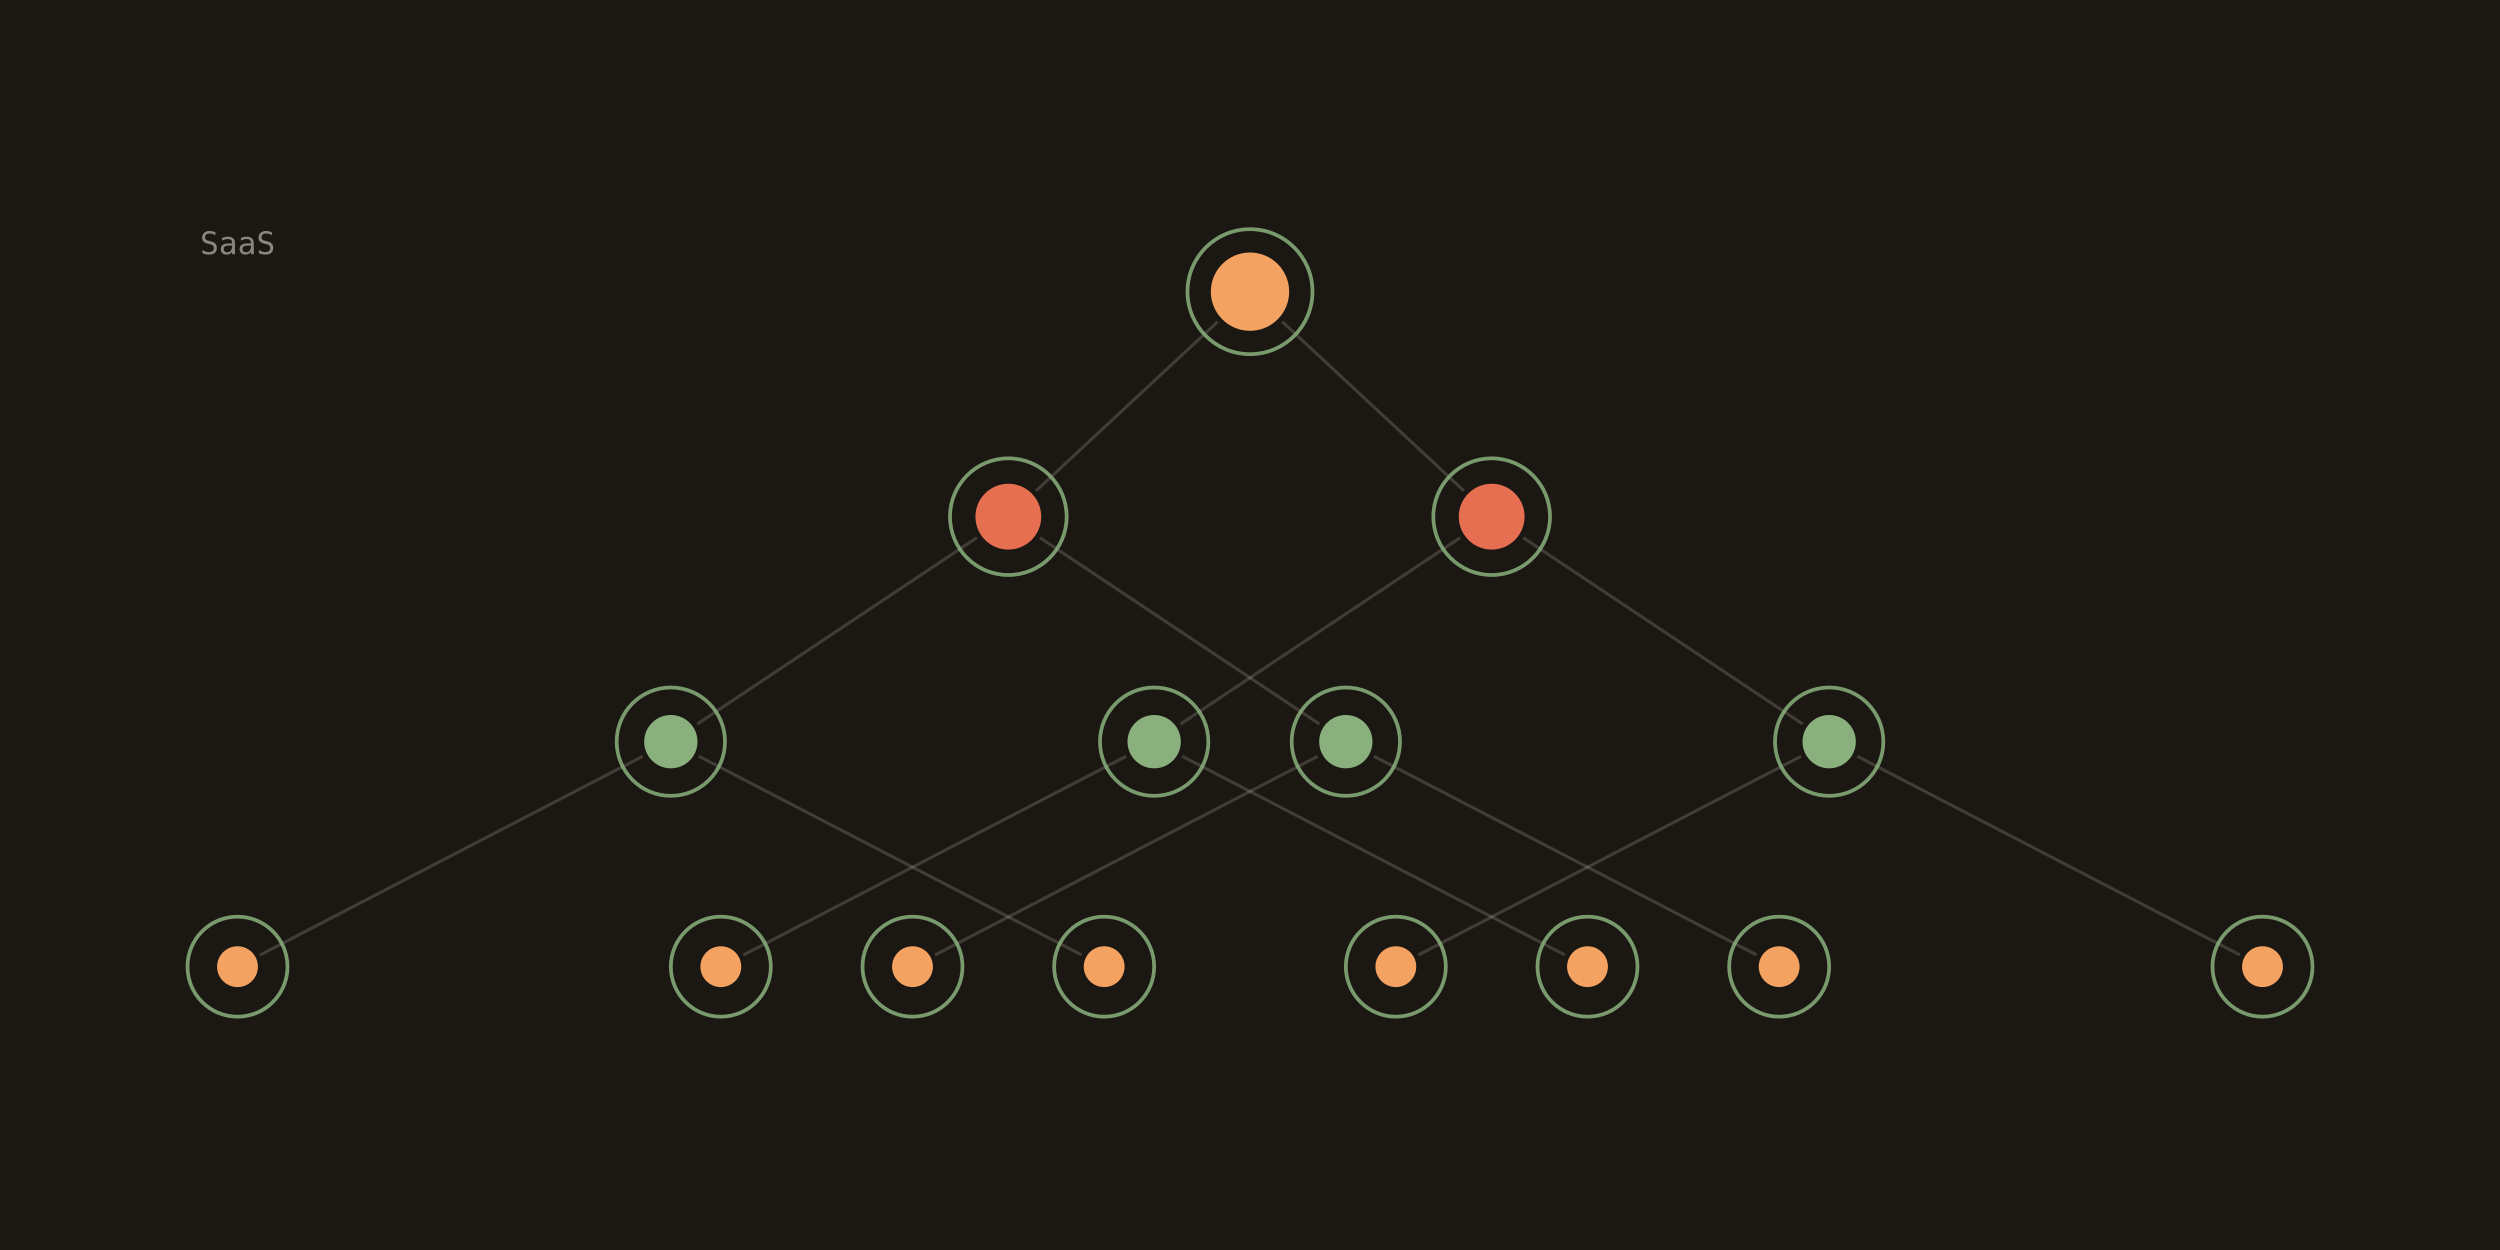
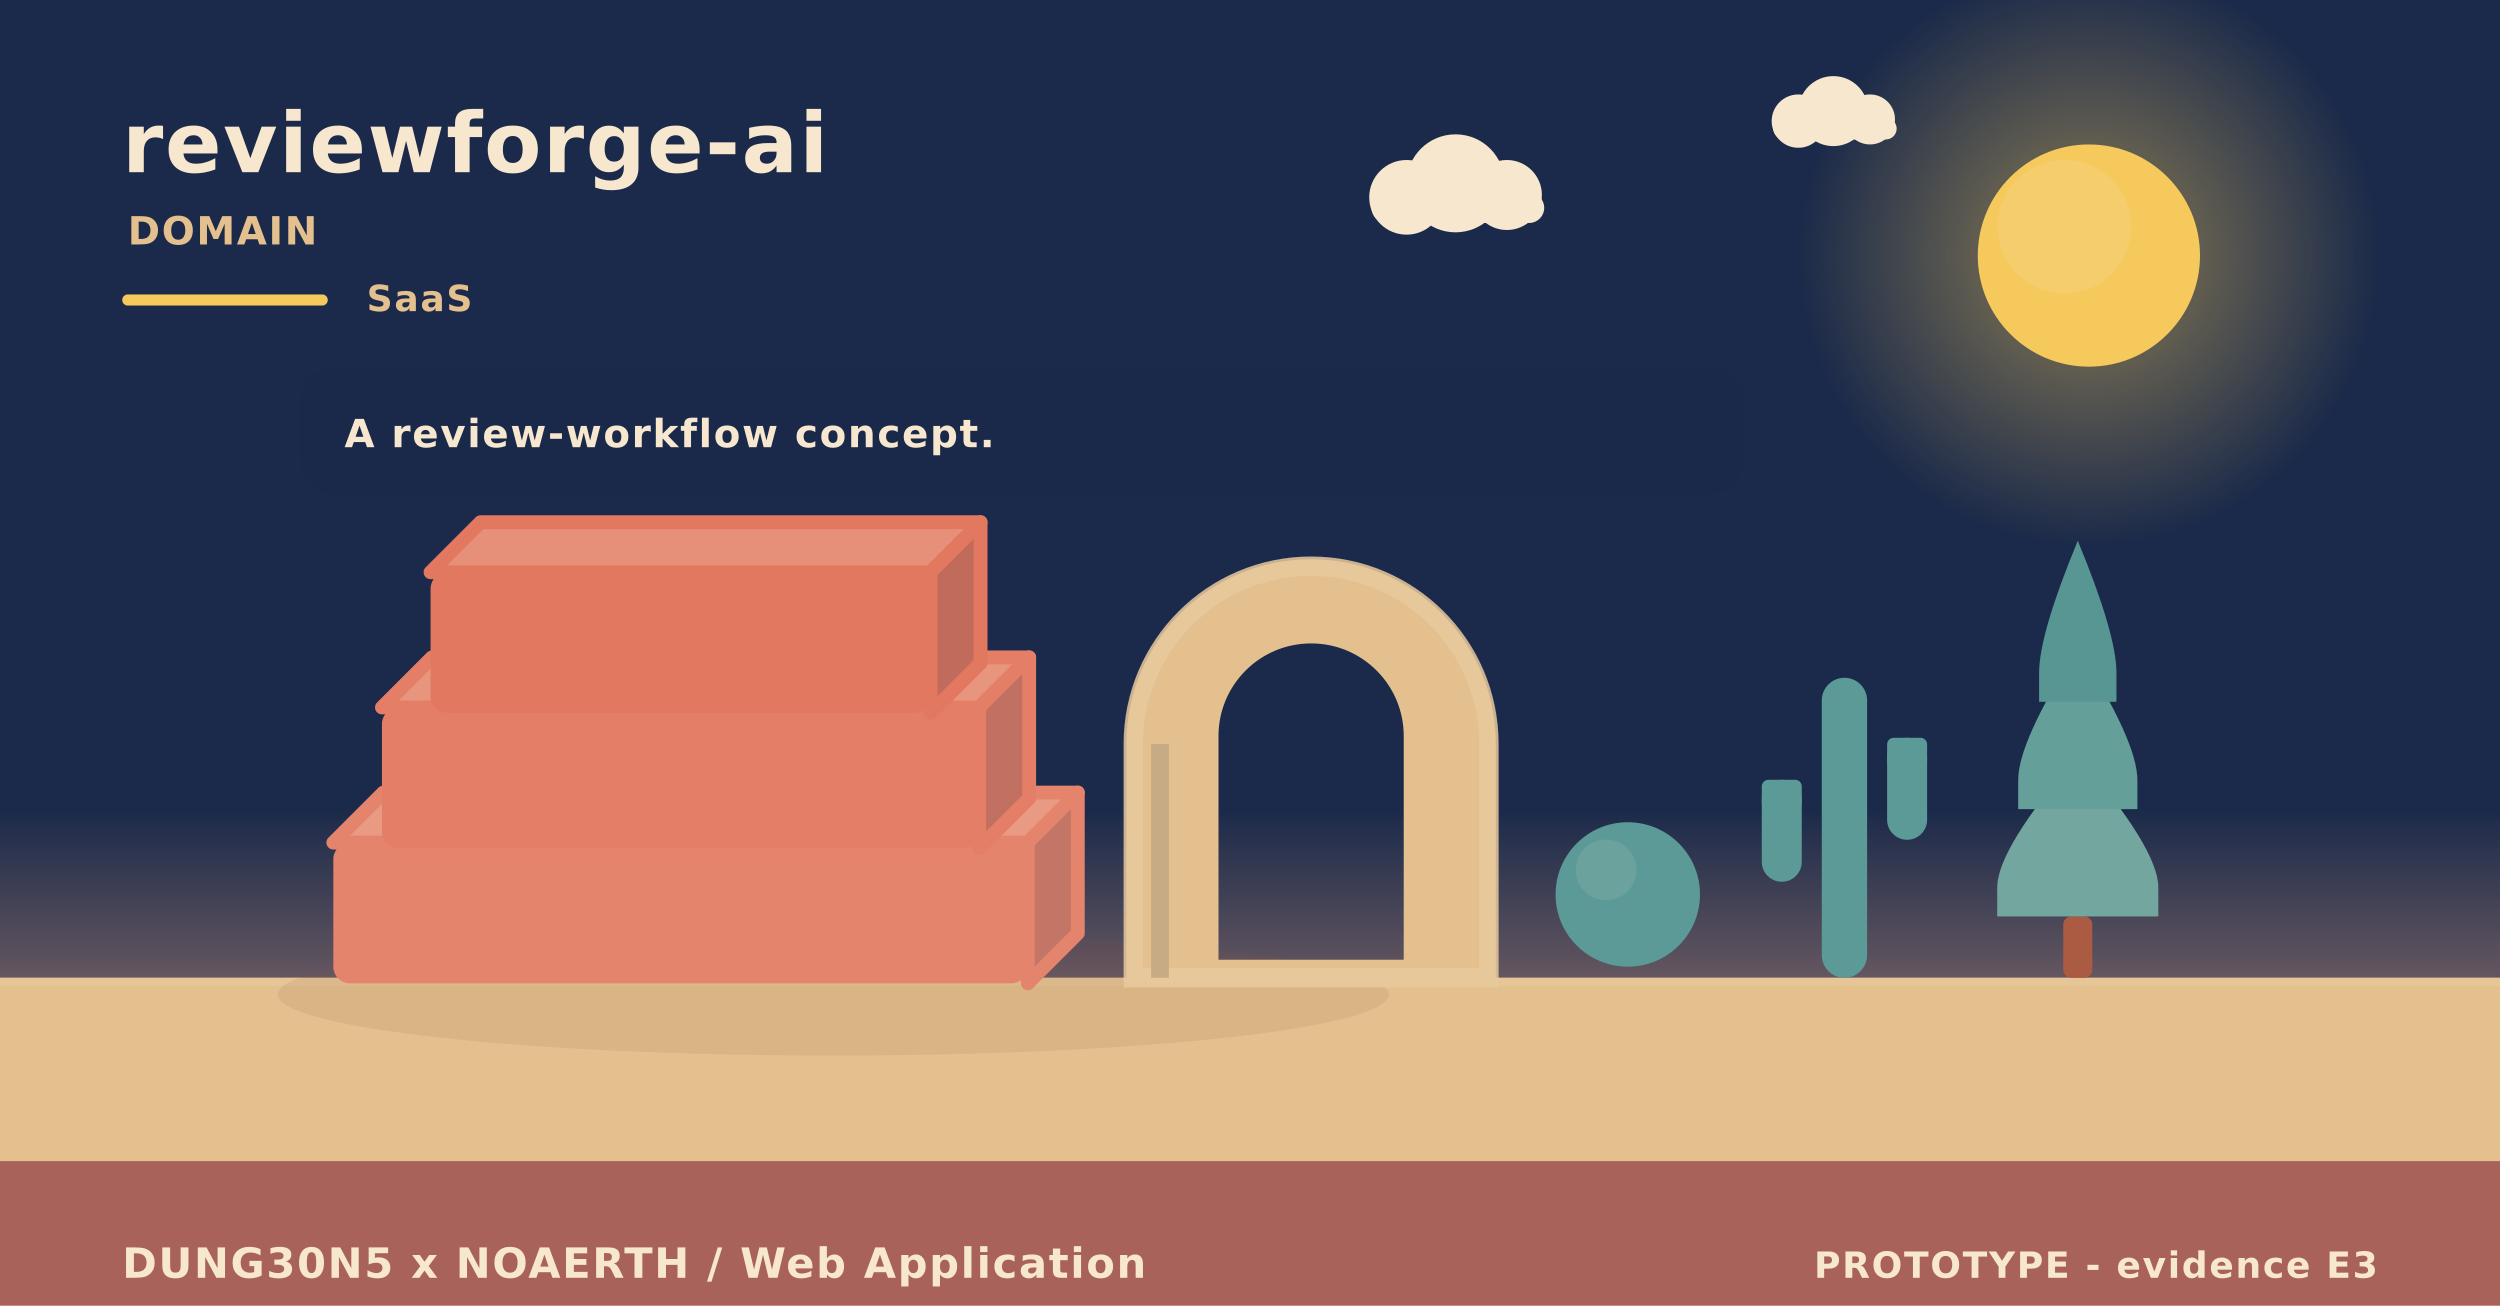
- <svg xmlns="http://www.w3.org/2000/svg" viewBox="0 0 1200 600" width="1200" height="600" role="img" aria-label="reviewforge-ai domain model">
-   <rect width="1200" height="600" fill="#1b1712" />
-   <defs>
-     <linearGradient id="gd" x1="0" y1="0" x2="1" y2="1">
-       <stop offset="0%" stop-color="#f4a261" />
-       <stop offset="100%" stop-color="#e76f51" />
-     </linearGradient>
-   </defs>
-   <line x1="600.00" y1="140.00" x2="716.00" y2="248.00" stroke="rgba(253,246,233,0.300)" stroke-width="1.50" opacity="0.55" />
-   <line x1="600.00" y1="140.00" x2="484.00" y2="248.00" stroke="rgba(253,246,233,0.300)" stroke-width="1.50" opacity="0.55" />
-   <line x1="716.00" y1="248.00" x2="878.00" y2="356.00" stroke="rgba(253,246,233,0.300)" stroke-width="1.50" opacity="0.55" />
-   <line x1="716.00" y1="248.00" x2="554.00" y2="356.00" stroke="rgba(253,246,233,0.300)" stroke-width="1.50" opacity="0.55" />
-   <line x1="484.00" y1="248.00" x2="646.00" y2="356.00" stroke="rgba(253,246,233,0.300)" stroke-width="1.50" opacity="0.55" />
-   <line x1="484.00" y1="248.00" x2="322.00" y2="356.00" stroke="rgba(253,246,233,0.300)" stroke-width="1.50" opacity="0.55" />
-   <line x1="878.00" y1="356.00" x2="1086.00" y2="464.00" stroke="rgba(253,246,233,0.300)" stroke-width="1.50" opacity="0.55" />
-   <line x1="878.00" y1="356.00" x2="670.00" y2="464.00" stroke="rgba(253,246,233,0.300)" stroke-width="1.50" opacity="0.55" />
-   <line x1="554.00" y1="356.00" x2="762.00" y2="464.00" stroke="rgba(253,246,233,0.300)" stroke-width="1.50" opacity="0.55" />
-   <line x1="554.00" y1="356.00" x2="346.00" y2="464.00" stroke="rgba(253,246,233,0.300)" stroke-width="1.50" opacity="0.55" />
-   <line x1="646.00" y1="356.00" x2="854.00" y2="464.00" stroke="rgba(253,246,233,0.300)" stroke-width="1.50" opacity="0.55" />
-   <line x1="646.00" y1="356.00" x2="438.00" y2="464.00" stroke="rgba(253,246,233,0.300)" stroke-width="1.50" opacity="0.55" />
-   <line x1="322.00" y1="356.00" x2="530.00" y2="464.00" stroke="rgba(253,246,233,0.300)" stroke-width="1.50" opacity="0.55" />
-   <line x1="322.00" y1="356.00" x2="114.00" y2="464.00" stroke="rgba(253,246,233,0.300)" stroke-width="1.50" opacity="0.55" />
-   <circle cx="600.00" cy="140.00" r="20.00" fill="#f4a261" opacity="1.00" stroke="#1b1712" stroke-width="2.40" />
+ <svg xmlns="http://www.w3.org/2000/svg" width="900" height="470" viewBox="0 0 900 470" role="img" aria-label="reviewforge-ai - the problem it addresses">
+   <linearGradient id="skym" x1="0" y1="0" x2="0" y2="1">
+     <stop offset="0" stop-color="#1b2a4a" />
+     <stop offset="0.62" stop-color="#1b2a4a" />
+     <stop offset="1" stop-color="#f3ad8a" />
+   </linearGradient>
+   <rect width="900" height="470" fill="url(#skym)" />
+   <radialGradient id="sunm">
+     <stop offset="0.35" stop-color="#f5c95c" stop-opacity="0.34" />
+     <stop offset="1" stop-color="#f5c95c" stop-opacity="0" />
+   </radialGradient>
+   <circle cx="752" cy="92" r="104" fill="url(#sunm)" />
+   <circle cx="752" cy="92" r="40" fill="#f5c95c" />
+   <circle cx="743.2" cy="81.6" r="24" fill="#f5d27e" opacity="0.5" />
  <g>
-     <circle cx="600.00" cy="140.00" r="30.00" fill="none" stroke="#8ab17d" stroke-width="1.80" opacity="0.85" />
-     <animate attributeName="opacity" values="0.25;1.0;0.25" dur="10.188s" begin="0.0s" repeatCount="indefinite" />
+     <circle cx="524" cy="66" r="17.64" fill="#f6e7ce" />
+     <circle cx="506.36" cy="71.04" r="13.44" fill="#f6e7ce" />
+     <circle cx="542.48" cy="70.2" r="12.6" fill="#f6e7ce" />
+     <rect x="493.76" y="69.36" width="62.16" height="10.92" rx="5.46" fill="#f6e7ce" />
+     <animateTransform attributeName="transform" type="translate" values="0 0;24 0;0 0" dur="36s" begin="0s" repeatCount="indefinite" />
  </g>
-   <circle cx="716.00" cy="248.00" r="17.00" fill="#e76f51" opacity="1.00" stroke="#1b1712" stroke-width="2.40" />
  <g>
-     <circle cx="716.00" cy="248.00" r="28.00" fill="none" stroke="#8ab17d" stroke-width="1.80" opacity="0.85" />
-     <animate attributeName="opacity" values="0.25;1.0;0.25" dur="10.188s" begin="0.5s" repeatCount="indefinite" />
+     <circle cx="660" cy="40" r="12.6" fill="#f6e7ce" />
+     <circle cx="647.4" cy="43.6" r="9.6" fill="#f6e7ce" />
+     <circle cx="673.2" cy="43" r="9" fill="#f6e7ce" />
+     <rect x="638.4" y="42.4" width="44.4" height="7.8" rx="3.9" fill="#f6e7ce" />
+     <animateTransform attributeName="transform" type="translate" values="0 0;-18 0;0 0" dur="46s" begin="3s" repeatCount="indefinite" />
  </g>
-   <circle cx="484.00" cy="248.00" r="17.00" fill="#e76f51" opacity="1.00" stroke="#1b1712" stroke-width="2.40" />
-   <g>
-     <circle cx="484.00" cy="248.00" r="28.00" fill="none" stroke="#8ab17d" stroke-width="1.80" opacity="0.85" />
-     <animate attributeName="opacity" values="0.25;1.0;0.25" dur="10.188s" begin="0.62s" repeatCount="indefinite" />
-   </g>
-   <circle cx="878.00" cy="356.00" r="14.00" fill="#8ab17d" opacity="1.00" stroke="#1b1712" stroke-width="2.40" />
-   <g>
-     <circle cx="878.00" cy="356.00" r="26.00" fill="none" stroke="#8ab17d" stroke-width="1.80" opacity="0.85" />
-     <animate attributeName="opacity" values="0.25;1.0;0.25" dur="10.188s" begin="1.0s" repeatCount="indefinite" />
-   </g>
-   <circle cx="554.00" cy="356.00" r="14.00" fill="#8ab17d" opacity="1.00" stroke="#1b1712" stroke-width="2.40" />
-   <g>
-     <circle cx="554.00" cy="356.00" r="26.00" fill="none" stroke="#8ab17d" stroke-width="1.80" opacity="0.85" />
-     <animate attributeName="opacity" values="0.25;1.0;0.25" dur="10.188s" begin="1.12s" repeatCount="indefinite" />
-   </g>
-   <circle cx="646.00" cy="356.00" r="14.00" fill="#8ab17d" opacity="1.00" stroke="#1b1712" stroke-width="2.40" />
-   <g>
-     <circle cx="646.00" cy="356.00" r="26.00" fill="none" stroke="#8ab17d" stroke-width="1.80" opacity="0.85" />
-     <animate attributeName="opacity" values="0.25;1.0;0.25" dur="10.188s" begin="1.24s" repeatCount="indefinite" />
-   </g>
-   <circle cx="322.00" cy="356.00" r="14.00" fill="#8ab17d" opacity="1.00" stroke="#1b1712" stroke-width="2.40" />
-   <g>
-     <circle cx="322.00" cy="356.00" r="26.00" fill="none" stroke="#8ab17d" stroke-width="1.80" opacity="0.85" />
-     <animate attributeName="opacity" values="0.25;1.0;0.25" dur="10.188s" begin="1.36s" repeatCount="indefinite" />
-   </g>
-   <circle cx="1086.00" cy="464.00" r="11.00" fill="#f4a261" opacity="1.00" stroke="#1b1712" stroke-width="2.40" />
-   <g>
-     <circle cx="1086.00" cy="464.00" r="24.00" fill="none" stroke="#8ab17d" stroke-width="1.80" opacity="0.85" />
-     <animate attributeName="opacity" values="0.25;1.0;0.25" dur="10.188s" begin="1.5s" repeatCount="indefinite" />
-   </g>
-   <circle cx="670.00" cy="464.00" r="11.00" fill="#f4a261" opacity="1.00" stroke="#1b1712" stroke-width="2.40" />
-   <g>
-     <circle cx="670.00" cy="464.00" r="24.00" fill="none" stroke="#8ab17d" stroke-width="1.80" opacity="0.85" />
-     <animate attributeName="opacity" values="0.25;1.0;0.25" dur="10.188s" begin="1.62s" repeatCount="indefinite" />
-   </g>
-   <circle cx="762.00" cy="464.00" r="11.00" fill="#f4a261" opacity="1.00" stroke="#1b1712" stroke-width="2.40" />
-   <g>
-     <circle cx="762.00" cy="464.00" r="24.00" fill="none" stroke="#8ab17d" stroke-width="1.80" opacity="0.85" />
-     <animate attributeName="opacity" values="0.25;1.0;0.25" dur="10.188s" begin="1.74s" repeatCount="indefinite" />
-   </g>
-   <circle cx="346.00" cy="464.00" r="11.00" fill="#f4a261" opacity="1.00" stroke="#1b1712" stroke-width="2.40" />
-   <g>
-     <circle cx="346.00" cy="464.00" r="24.00" fill="none" stroke="#8ab17d" stroke-width="1.80" opacity="0.85" />
-     <animate attributeName="opacity" values="0.25;1.0;0.25" dur="10.188s" begin="1.86s" repeatCount="indefinite" />
-   </g>
-   <circle cx="854.00" cy="464.00" r="11.00" fill="#f4a261" opacity="1.00" stroke="#1b1712" stroke-width="2.40" />
-   <g>
-     <circle cx="854.00" cy="464.00" r="24.00" fill="none" stroke="#8ab17d" stroke-width="1.80" opacity="0.85" />
-     <animate attributeName="opacity" values="0.25;1.0;0.25" dur="10.188s" begin="1.98s" repeatCount="indefinite" />
-   </g>
-   <circle cx="438.00" cy="464.00" r="11.00" fill="#f4a261" opacity="1.00" stroke="#1b1712" stroke-width="2.40" />
-   <g>
-     <circle cx="438.00" cy="464.00" r="24.00" fill="none" stroke="#8ab17d" stroke-width="1.80" opacity="0.85" />
-     <animate attributeName="opacity" values="0.25;1.0;0.25" dur="10.188s" begin="2.1s" repeatCount="indefinite" />
-   </g>
-   <circle cx="530.00" cy="464.00" r="11.00" fill="#f4a261" opacity="1.00" stroke="#1b1712" stroke-width="2.40" />
-   <g>
-     <circle cx="530.00" cy="464.00" r="24.00" fill="none" stroke="#8ab17d" stroke-width="1.80" opacity="0.85" />
-     <animate attributeName="opacity" values="0.25;1.0;0.25" dur="10.188s" begin="2.22s" repeatCount="indefinite" />
-   </g>
-   <circle cx="114.00" cy="464.00" r="11.00" fill="#f4a261" opacity="1.00" stroke="#1b1712" stroke-width="2.40" />
-   <g>
-     <circle cx="114.00" cy="464.00" r="24.00" fill="none" stroke="#8ab17d" stroke-width="1.80" opacity="0.85" />
-     <animate attributeName="opacity" values="0.25;1.0;0.25" dur="10.188s" begin="2.34s" repeatCount="indefinite" />
-   </g>
-   <text x="96" y="122" font-family="ui-monospace,Menlo,monospace" font-size="15" fill="rgba(253,246,233,0.500)">SaaS</text>
+   <rect x="0" y="352" width="900" height="118" fill="#e3c08d" />
+   <rect x="0" y="352" width="900" height="3" fill="#e6c596" />
+   <text x="44" y="62" font-family="Verdana,DejaVu Sans,sans-serif" font-size="30" font-weight="700" letter-spacing="0.6" fill="#f6e7ce" text-anchor="start">reviewforge-ai</text>
+   <text x="46" y="88" font-family="Verdana,DejaVu Sans,sans-serif" font-size="14" font-weight="700" letter-spacing="0.6" fill="#e3c08d" text-anchor="start">DOMAIN</text>
+   <rect x="44" y="106" width="74" height="4" rx="2" fill="#f5c95c" />
+   <text x="132" y="112" font-family="Verdana,DejaVu Sans,sans-serif" font-size="13" font-weight="700" letter-spacing="0.6" fill="#e3c08d" text-anchor="start">SaaS</text>
+   <ellipse cx="300" cy="358" rx="200" ry="22" fill="rgba(138,90,68,0.11)" />
+   <path d="M120,303.33 L370,303.33 L388,285.33 L138,285.33 Z" fill="#e99a82" stroke="#e5846c" stroke-width="5" stroke-linejoin="round" />
+   <path d="M370,303.33 L388,285.33 L388,336 L370,354 Z" fill="#c37566" stroke="#e5846c" stroke-width="5" stroke-linejoin="round" />
+   <rect x="120" y="303.33" width="250" height="50.67" rx="6" fill="#e5846c" />
+   <path d="M137.5,254.67 L352.5,254.67 L370.5,236.67 L155.5,236.67 Z" fill="#e8957d" stroke="#e47e66" stroke-width="5" stroke-linejoin="round" />
+   <path d="M352.5,254.67 L370.5,236.67 L370.5,287.33 L352.5,305.33 Z" fill="#c27061" stroke="#e47e66" stroke-width="5" stroke-linejoin="round" />
+   <rect x="137.5" y="254.67" width="215" height="50.67" rx="6" fill="#e47e66" />
+   <path d="M155,206 L335,206 L353,188 L173,188 Z" fill="#e79079" stroke="#e37861" stroke-width="5" stroke-linejoin="round" />
+   <path d="M335,206 L353,188 L353,238.67 L335,256.67 Z" fill="#c16b5d" stroke="#e37861" stroke-width="5" stroke-linejoin="round" />
+   <rect x="155" y="206" width="180" height="50.67" rx="6" fill="#e37861" />
+   <path d="M408,352 L408,267.84 A64,64 0 0 1 536,267.84 L536,352 Z M436.16,348 L436.16,264.97 A35.84,35.84 0 0 1 507.84,264.97 L507.84,348 Z" fill="#e3c08d" fill-rule="evenodd" stroke="#e3c08d" stroke-width="5" stroke-linejoin="round" />
+   <path d="M408,352 L408,267.84 A64,64 0 0 1 536,267.84 L536,352 Z" fill="none" stroke="#e8c99d" stroke-width="7" stroke-linecap="round" opacity="0.85" />
+   <rect x="414.4" y="267.84" width="6.4" height="84.16" fill="#c7ab84" />
+   <circle cx="586" cy="322" r="26" fill="#5b9a97" />
+   <circle cx="578.2" cy="313.16" r="10.92" fill="#7aa9a2" opacity="0.55" />
+   <rect x="655.84" y="244" width="16.32" height="108" rx="8.16" fill="#5b9a97" />
+   <rect x="634.24" y="280.72" width="14.4" height="36.72" rx="7.2" fill="#5b9a97" />
+   <rect x="634.24" y="280.72" width="14.4" height="10.8" rx="2.4" fill="#5b9a97" />
+   <rect x="679.36" y="265.6" width="14.4" height="36.72" rx="7.2" fill="#5b9a97" />
+   <rect x="679.36" y="265.6" width="14.4" height="10.8" rx="2.4" fill="#5b9a97" />
+   <rect x="742.78" y="329.92" width="10.44" height="22.08" rx="2.9" fill="#ac5b43" />
+   <path d="M748,271.96 Q719,305.58 719,319.49 Q719,329.92 719,329.92 L777,329.92 Q777,329.92 777,319.49 Q777,305.58 748,271.96 Z" fill="#74a6a0" />
+   <path d="M748,233.32 Q726.54,266.94 726.54,280.85 Q726.54,291.28 726.54,291.28 L769.46,291.28 Q769.46,291.28 769.46,280.85 Q769.46,266.94 748,233.32 Z" fill="#649f9a" />
+   <path d="M748,194.68 Q734.08,228.3 734.08,242.21 Q734.08,252.64 734.08,252.64 L761.92,252.64 Q761.92,252.64 761.92,242.21 Q761.92,228.3 748,194.68 Z" fill="#589694" />
+   <rect x="108" y="132" width="520" height="46" rx="12" fill="rgba(27,42,74,0.42)" opacity="0.94" />
+   <text x="124" y="161" font-family="Verdana,DejaVu Sans,sans-serif" font-size="14" font-weight="700" letter-spacing="0.6" fill="#f6e7ce" text-anchor="start">A review-workflow concept.</text>
+   <rect x="0" y="418" width="900" height="52" rx="0" fill="#a65c56" opacity="0.94" />
+   <text x="44" y="460" font-family="Verdana,DejaVu Sans,sans-serif" font-size="15" font-weight="700" letter-spacing="0.6" fill="#f6e7ce" text-anchor="start">DUNG30N5 x NOAERTH  /  Web Application</text>
+   <text x="856" y="460" font-family="Verdana,DejaVu Sans,sans-serif" font-size="13" font-weight="700" letter-spacing="0.6" fill="#f6e7ce" text-anchor="end">PROTOTYPE  -  evidence E3</text>
</svg>
